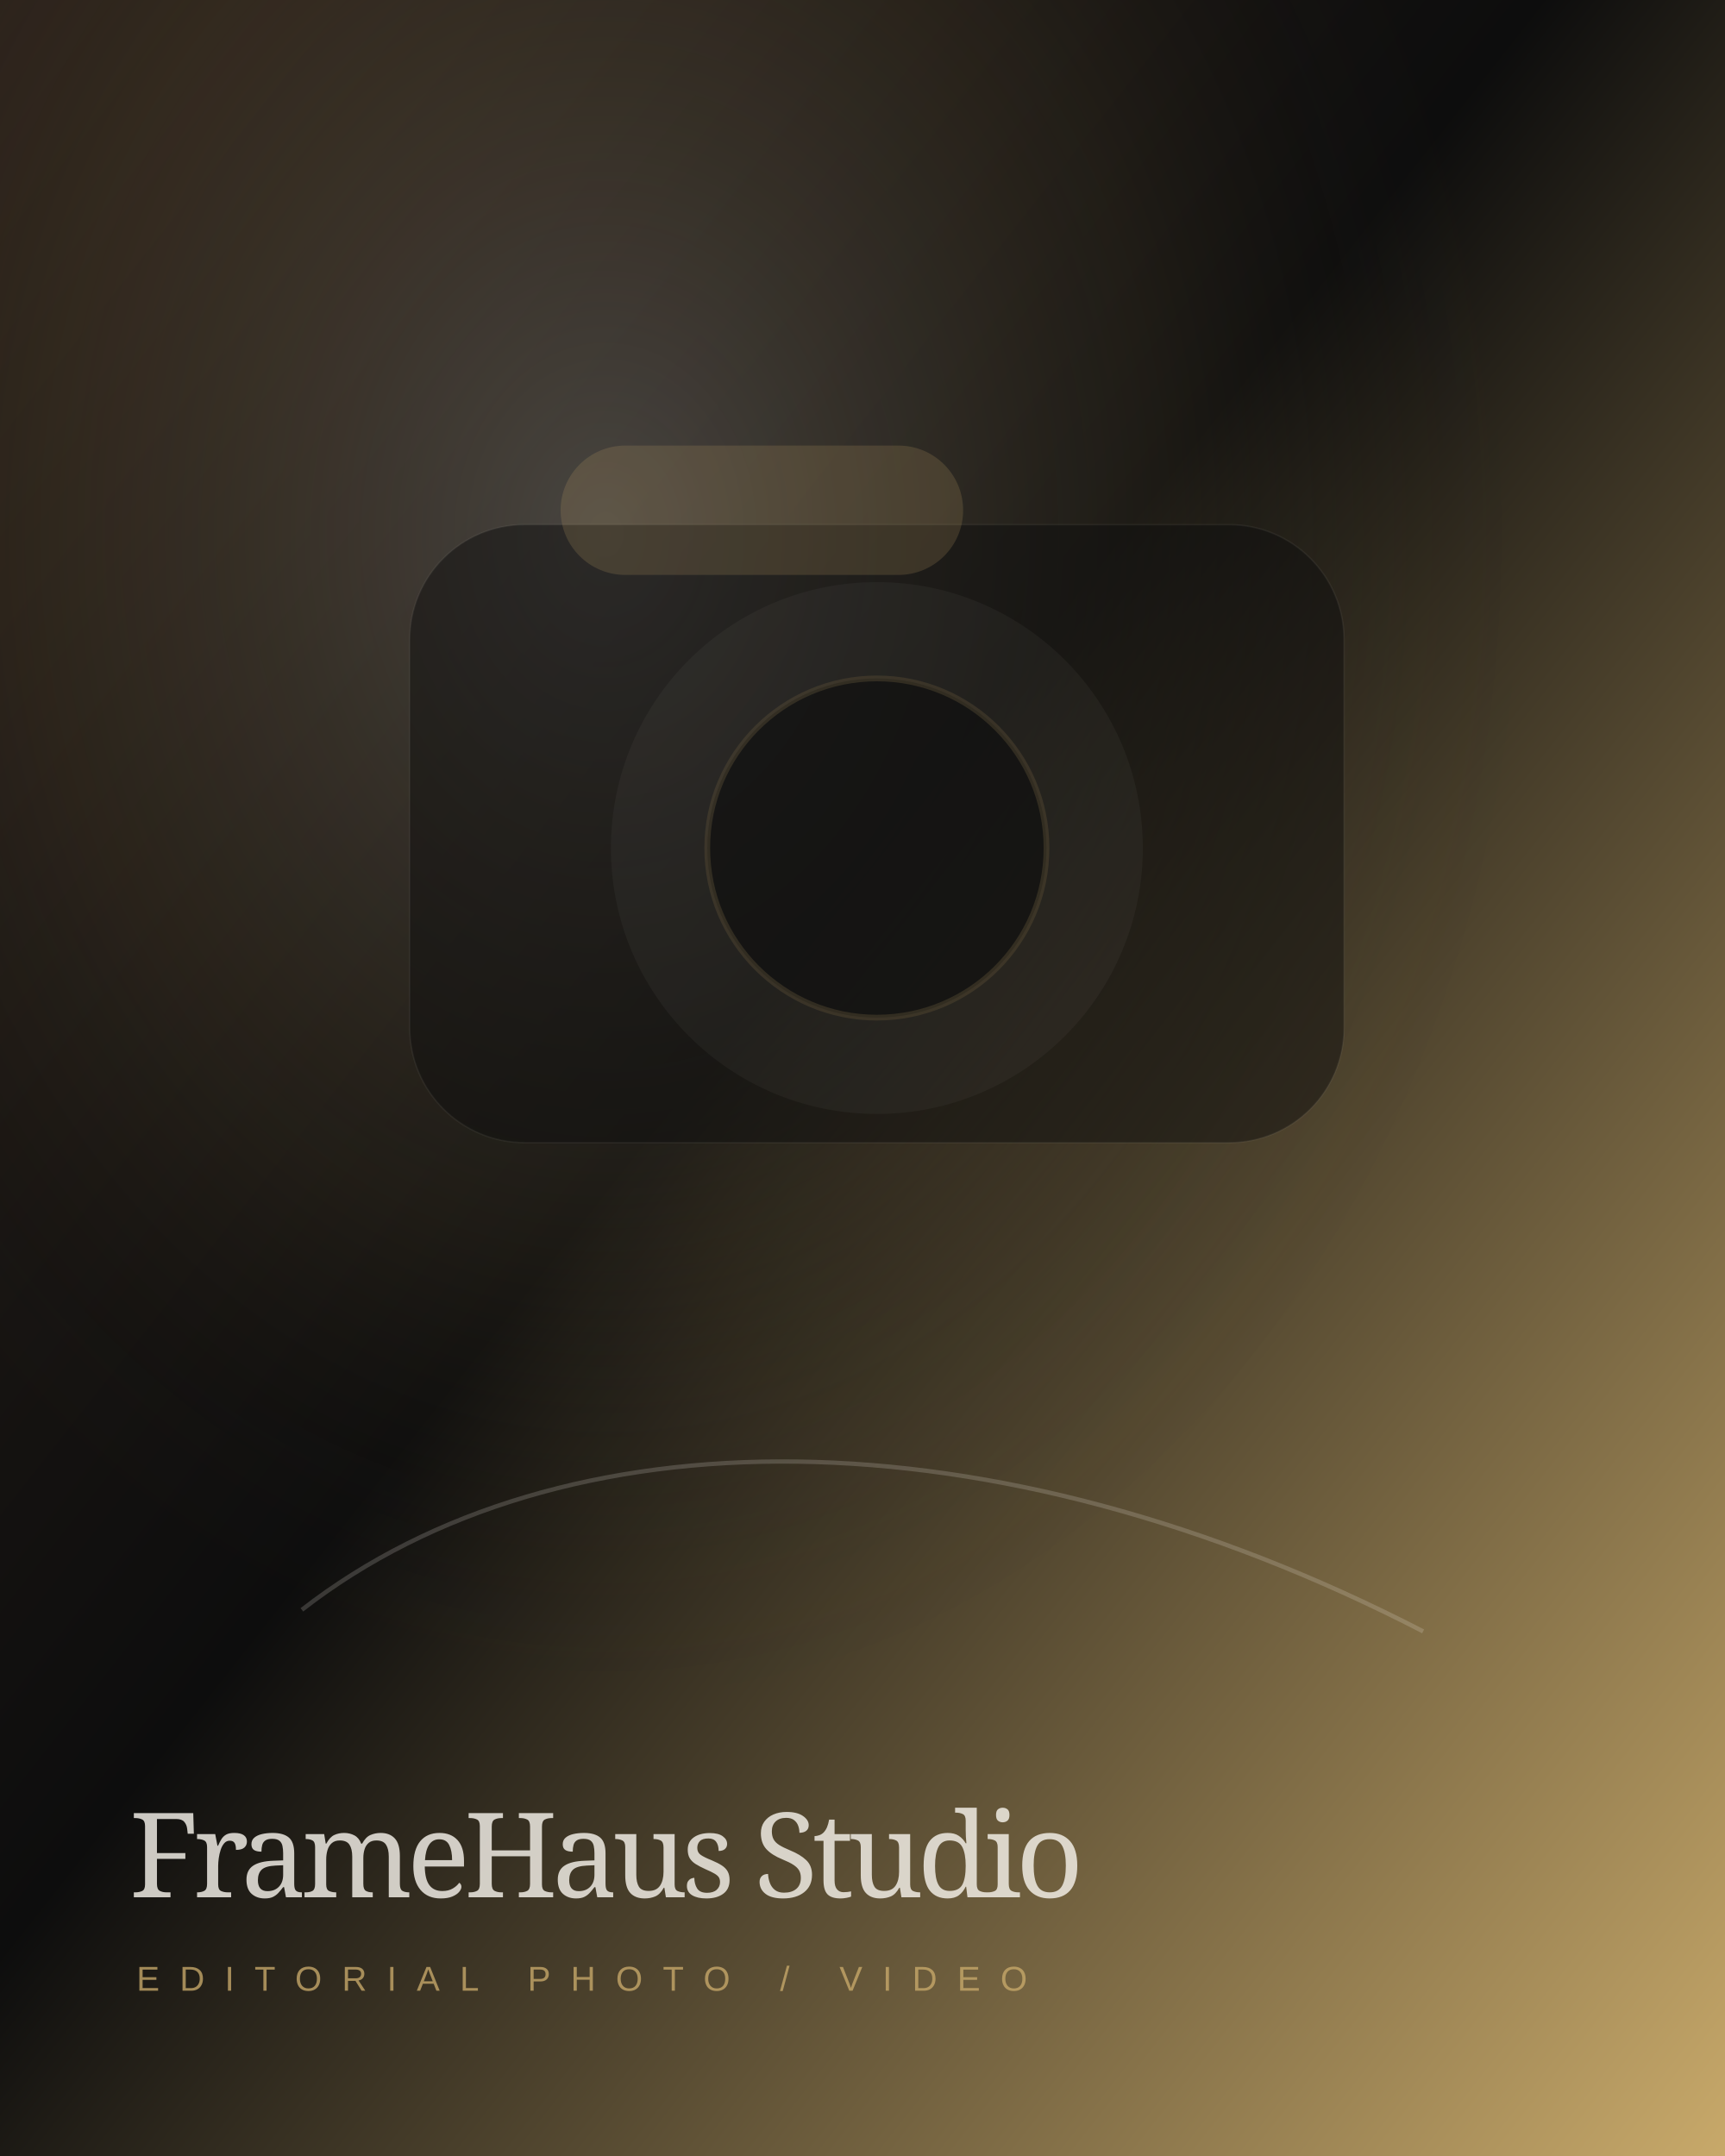
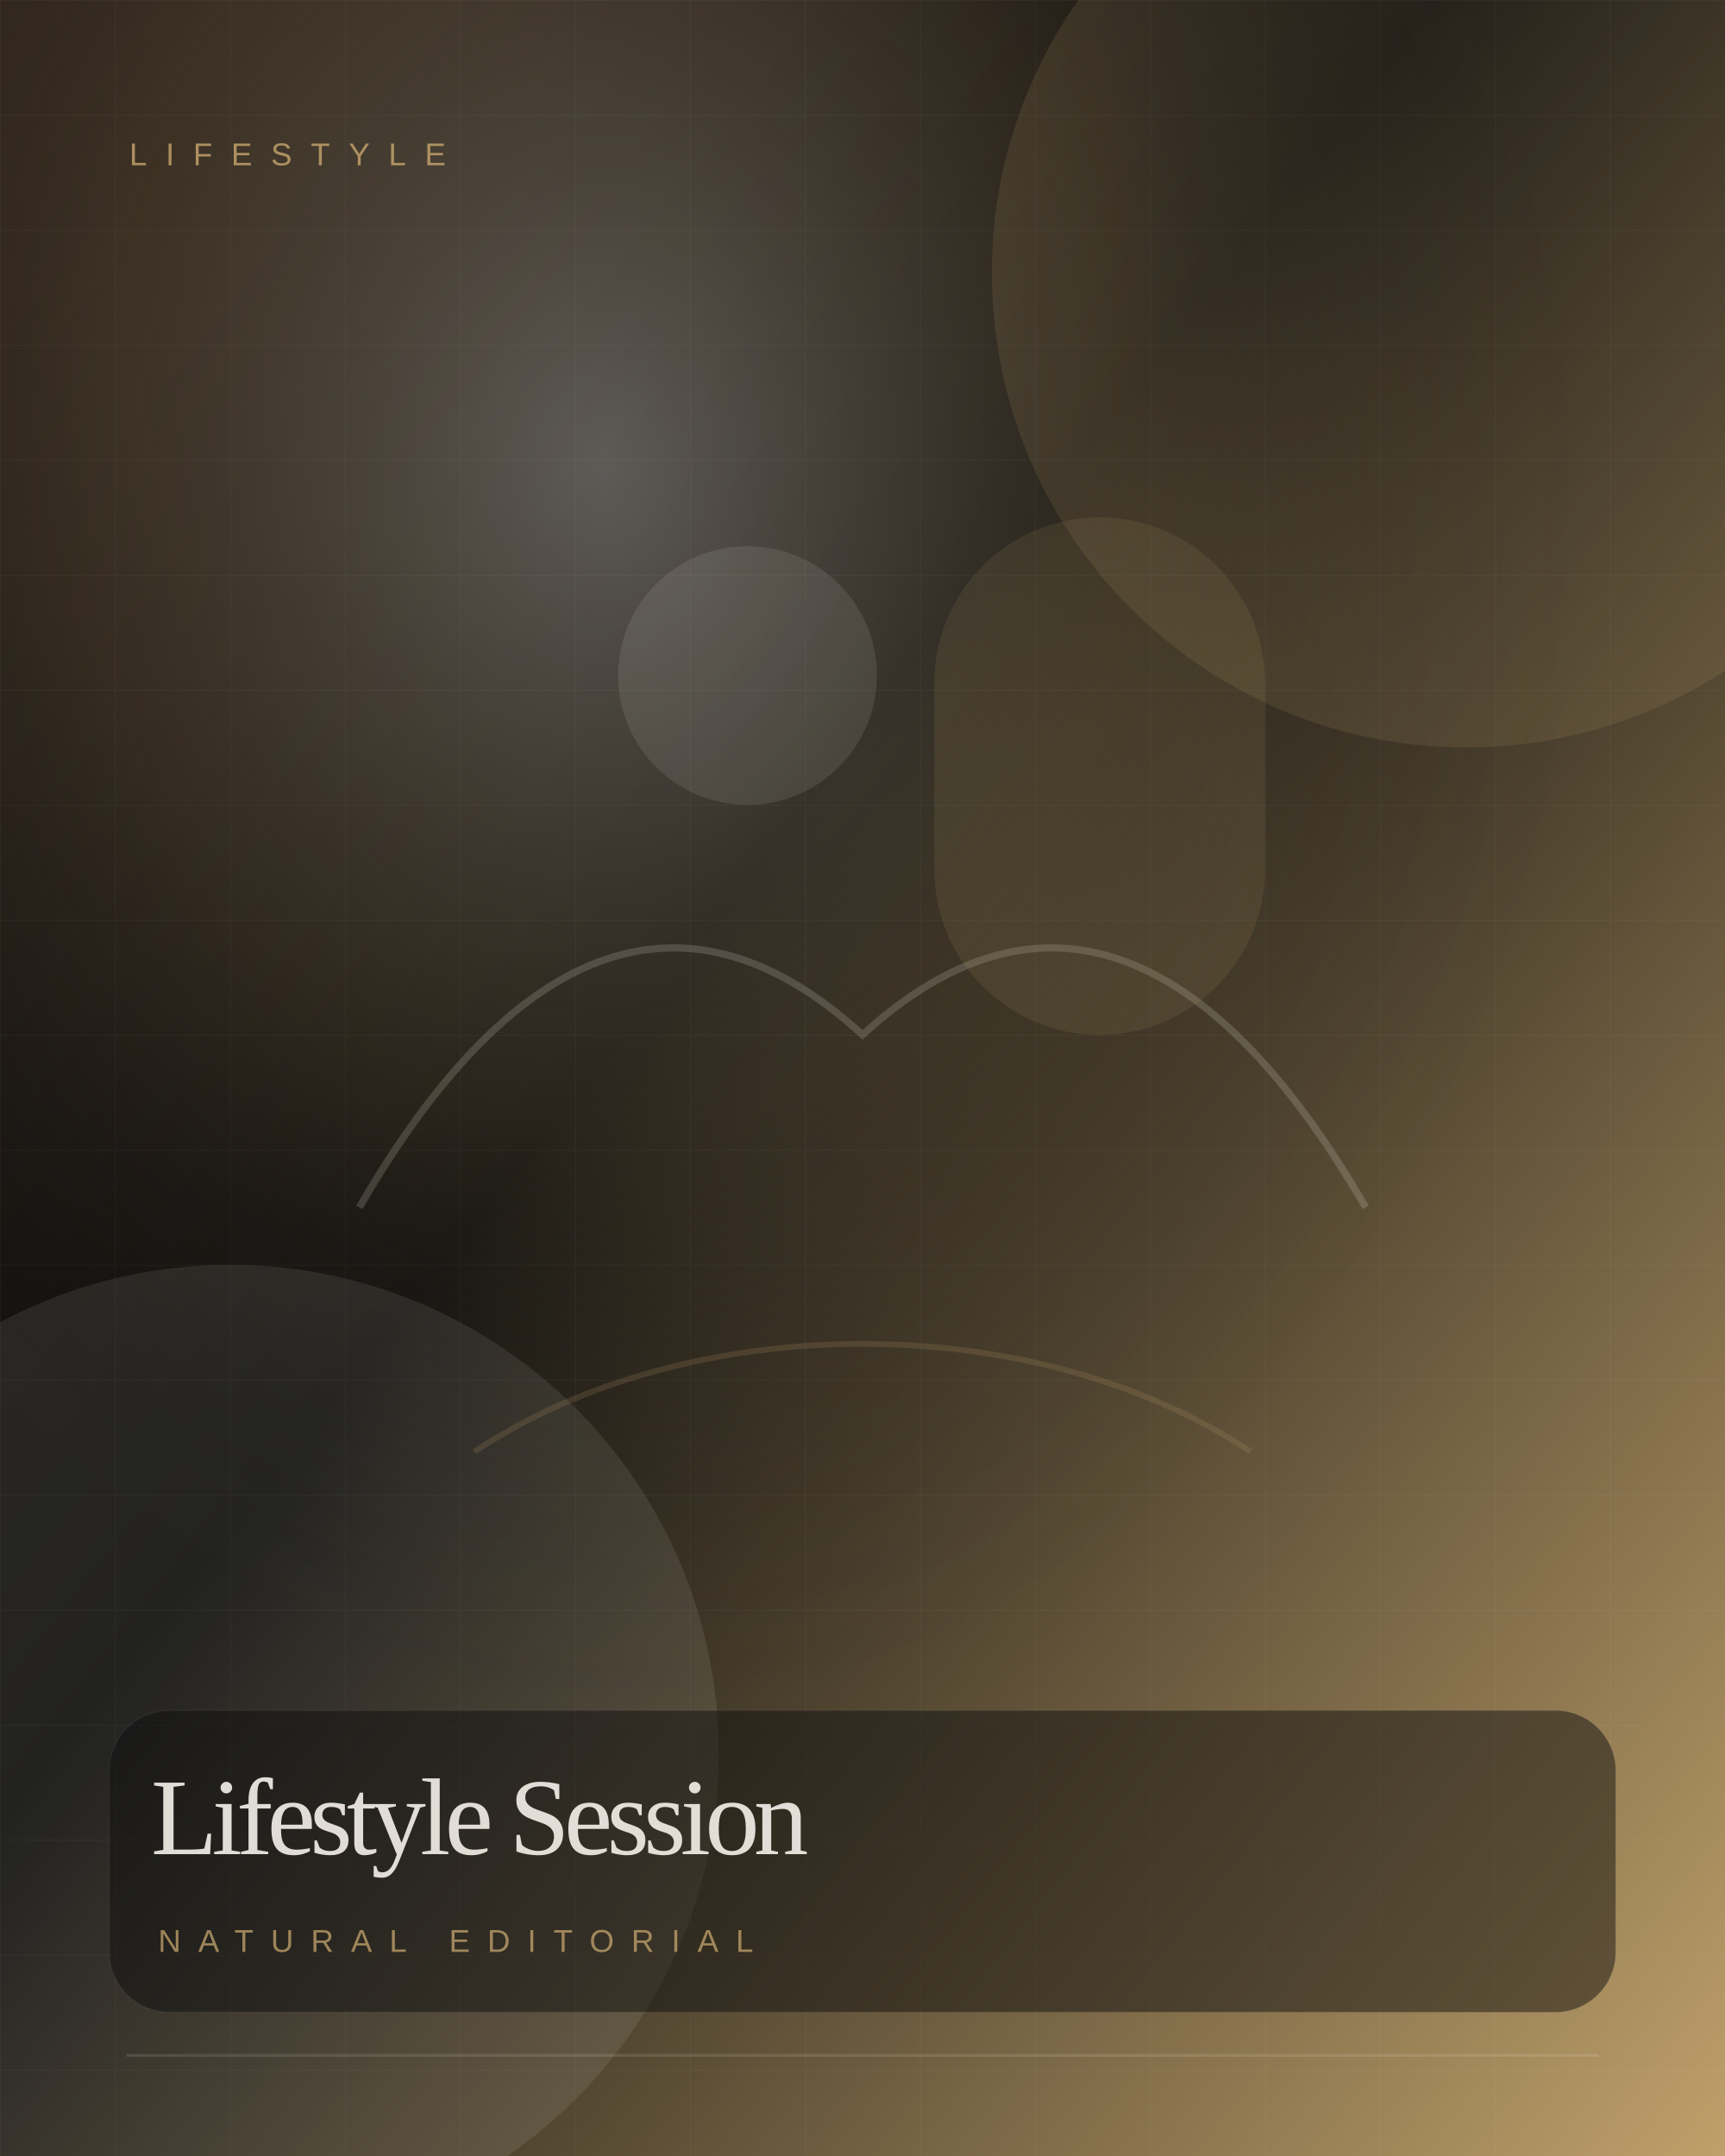
<svg xmlns="http://www.w3.org/2000/svg" width="1200" height="1500" viewBox="0 0 1200 1500">
  <defs>
-     <linearGradient id="bg" x1="0" y1="0" x2="1" y2="1">
+     <linearGradient id="bg-lifestyle-session.svg" x1="0" y1="0" x2="1" y2="1">
      <stop offset="0%" stop-color="#2A211A" />
-       <stop offset="45%" stop-color="#0D0D0D" />
-       <stop offset="100%" stop-color="#C8A96A" />
+       <stop offset="42%" stop-color="#0D0D0D" />
+       <stop offset="100%" stop-color="#BFA06A" />
    </linearGradient>
-     <radialGradient id="glow" cx="35%" cy="25%" r="55%">
-       <stop offset="0%" stop-color="#F5F1EA" stop-opacity=".22" />
-       <stop offset="60%" stop-color="#C8A96A" stop-opacity=".08" />
+     <radialGradient id="glow-lifestyle-session.svg" cx="35%" cy="22%" r="58%">
+       <stop offset="0%" stop-color="#F5F1EA" stop-opacity=".32" />
+       <stop offset="52%" stop-color="#BFA06A" stop-opacity=".15" />
      <stop offset="100%" stop-color="#0D0D0D" stop-opacity="0" />
    </radialGradient>
+     <pattern id="grid-lifestyle-session.svg" width="80" height="80" patternUnits="userSpaceOnUse">
+       <path d="M 80 0 L 0 0 0 80" fill="none" stroke="#F5F1EA" stroke-opacity=".065" stroke-width="1" />
+     </pattern>
  </defs>
-   <rect width="1200" height="1500" fill="url(#bg)" />
-   <rect width="1200" height="1500" fill="url(#glow)" />
-   <circle cx="610" cy="590" r="185" fill="#F5F1EA" opacity=".08" />
-   <circle cx="610" cy="590" r="118" fill="#0D0D0D" opacity=".65" stroke="#C8A96A" stroke-opacity=".45" stroke-width="4" />
-   <rect x="285" y="365" width="650" height="430" rx="80" fill="#0D0D0D" opacity=".48" stroke="#F5F1EA" stroke-opacity=".12" />
-   <rect x="390" y="310" width="280" height="90" rx="45" fill="#C8A96A" opacity=".18" />
-   <path d="M210 1120 C390 980 690 980 990 1135" fill="none" stroke="#F5F1EA" stroke-opacity=".18" stroke-width="3" />
-   <text x="90" y="1320" fill="#F5F1EA" opacity=".82" font-family="Georgia" font-size="82" letter-spacing="-4">FrameHaus Studio</text>
-   <text x="95" y="1385" fill="#C8A96A" opacity=".78" font-family="Arial" font-size="24" letter-spacing="14">EDITORIAL PHOTO / VIDEO</text>
+   <rect width="1200" height="1500" fill="url(#bg-lifestyle-session.svg)" />
+   <rect width="1200" height="1500" fill="url(#glow-lifestyle-session.svg)" />
+   <rect width="1200" height="1500" fill="url(#grid-lifestyle-session.svg)" opacity=".7" />
+   <circle cx="1020" cy="190" r="330" fill="#BFA06A" opacity=".14" />
+   <circle cx="160" cy="1220" r="340" fill="#F5F1EA" opacity=".09" />
+   <text x="90" y="115" fill="#BFA06A" opacity=".85" font-family="Arial, Helvetica, sans-serif" font-size="22" letter-spacing="13">LIFESTYLE</text>
+   <path d="M250 840 C360 650 480 610 600 720 C720 610 840 650 950 840" fill="none" stroke="#F5F1EA" stroke-opacity=".17" stroke-width="5" />
+   <circle cx="520" cy="470" r="90" fill="#F5F1EA" opacity=".10" />
+   <rect x="650" y="360" width="230" height="360" rx="115" fill="#BFA06A" opacity=".12" />
+   <path d="M330 1010 C480 910 720 910 870 1010" fill="none" stroke="#BFA06A" stroke-opacity=".18" stroke-width="4" />
+   <rect x="76" y="1190" width="1048" height="210" rx="42" fill="#0D0D0D" opacity=".48" stroke="#F5F1EA" stroke-opacity=".09" />
+   <text x="105" y="1290" fill="#F5F1EA" opacity=".9" font-family="Georgia, 'Times New Roman', serif" font-size="76" letter-spacing="-4">Lifestyle Session</text>
+   <text x="110" y="1358" fill="#BFA06A" opacity=".78" font-family="Arial, Helvetica, sans-serif" font-size="22" letter-spacing="12">NATURAL EDITORIAL</text>
+   <path d="M88 1430 L1112 1430" stroke="#F5F1EA" stroke-opacity=".12" stroke-width="2" />
</svg>
